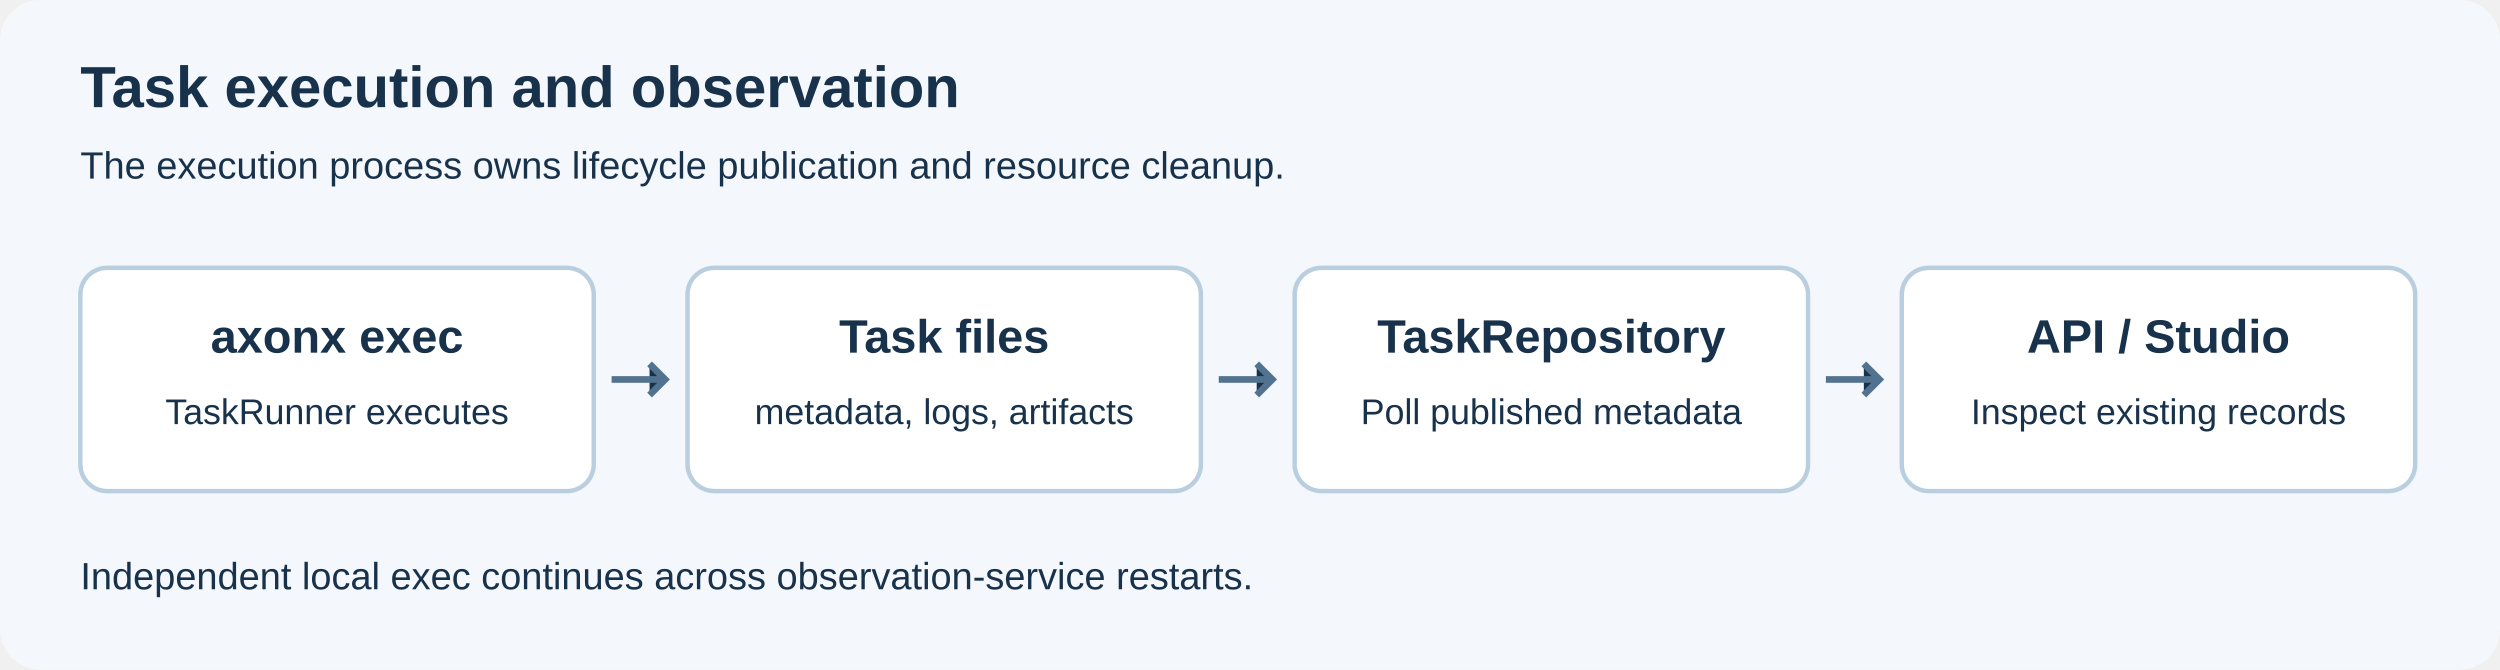
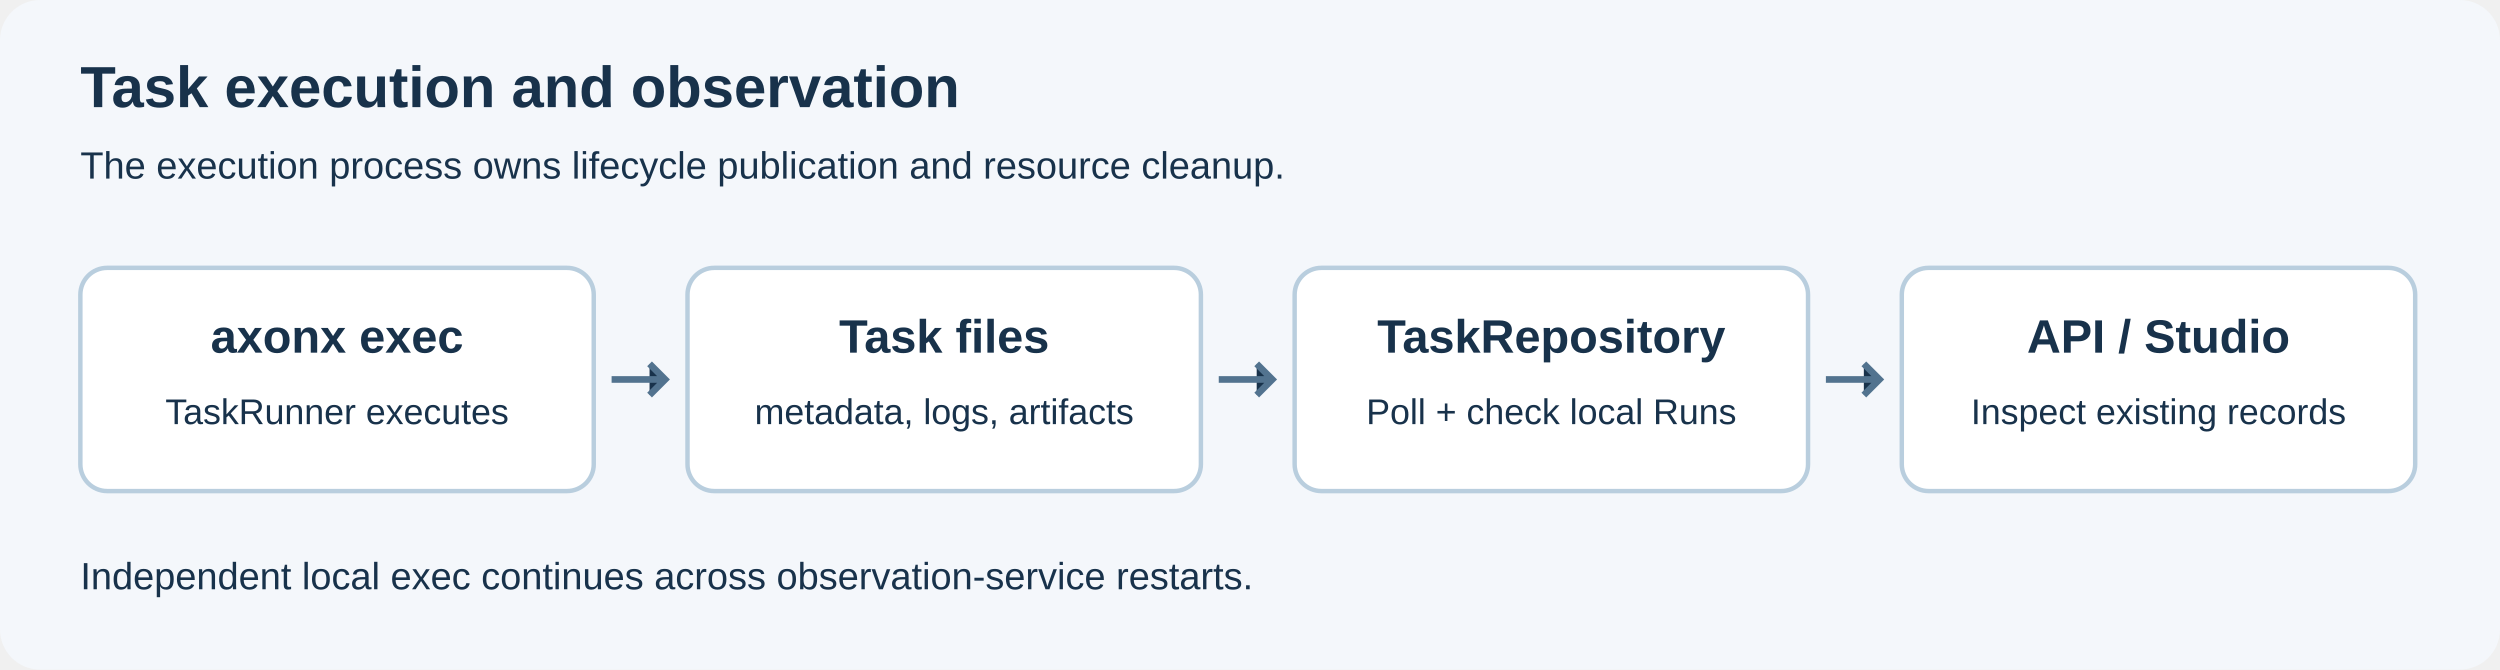
<svg xmlns="http://www.w3.org/2000/svg" width="1120" height="300" viewBox="0 0 1120 300" role="img" aria-labelledby="title desc">
  <rect width="1120" height="300" rx="18" fill="#f4f7fb" />
  <g font-family="Arial,sans-serif" fill="#18324b">
    <text x="36" y="48" font-size="26" font-weight="700">Task execution and observation</text>
    <text x="36" y="80" font-size="17">The execution process owns lifecycle publication and resource cleanup.</text>
    <g fill="#fff" stroke="#b9cede" stroke-width="2">
      <rect x="36" y="120" width="230" height="100" rx="12" />
      <rect x="308" y="120" width="230" height="100" rx="12" />
      <rect x="580" y="120" width="230" height="100" rx="12" />
      <rect x="852" y="120" width="230" height="100" rx="12" />
    </g>
    <g font-size="21" font-weight="700" text-anchor="middle">
      <text x="151" y="158">axonx exec</text>
      <text x="423" y="158">Task files</text>
      <text x="695" y="158">TaskRepository</text>
      <text x="967" y="158">API / Studio</text>
    </g>
    <g font-size="16" text-anchor="middle">
      <text x="151" y="190">TaskRunner executes</text>
      <text x="423" y="190">metadata, logs, artifacts</text>
-       <text x="695" y="190">Poll published metadata</text>
+       <text x="695" y="190">Poll + check local Runs</text>
      <text x="967" y="190">Inspect existing records</text>
    </g>
    <g stroke="#52738f" stroke-width="3">
      <path d="M274 170h24m-7-7 7 7-7 7" />
      <path d="M546 170h24m-7-7 7 7-7 7" />
      <path d="M818 170h24m-7-7 7 7-7 7" />
    </g>
    <text x="36" y="264" font-size="17">Independent local exec continues across observation-service restarts.</text>
  </g>
</svg>
